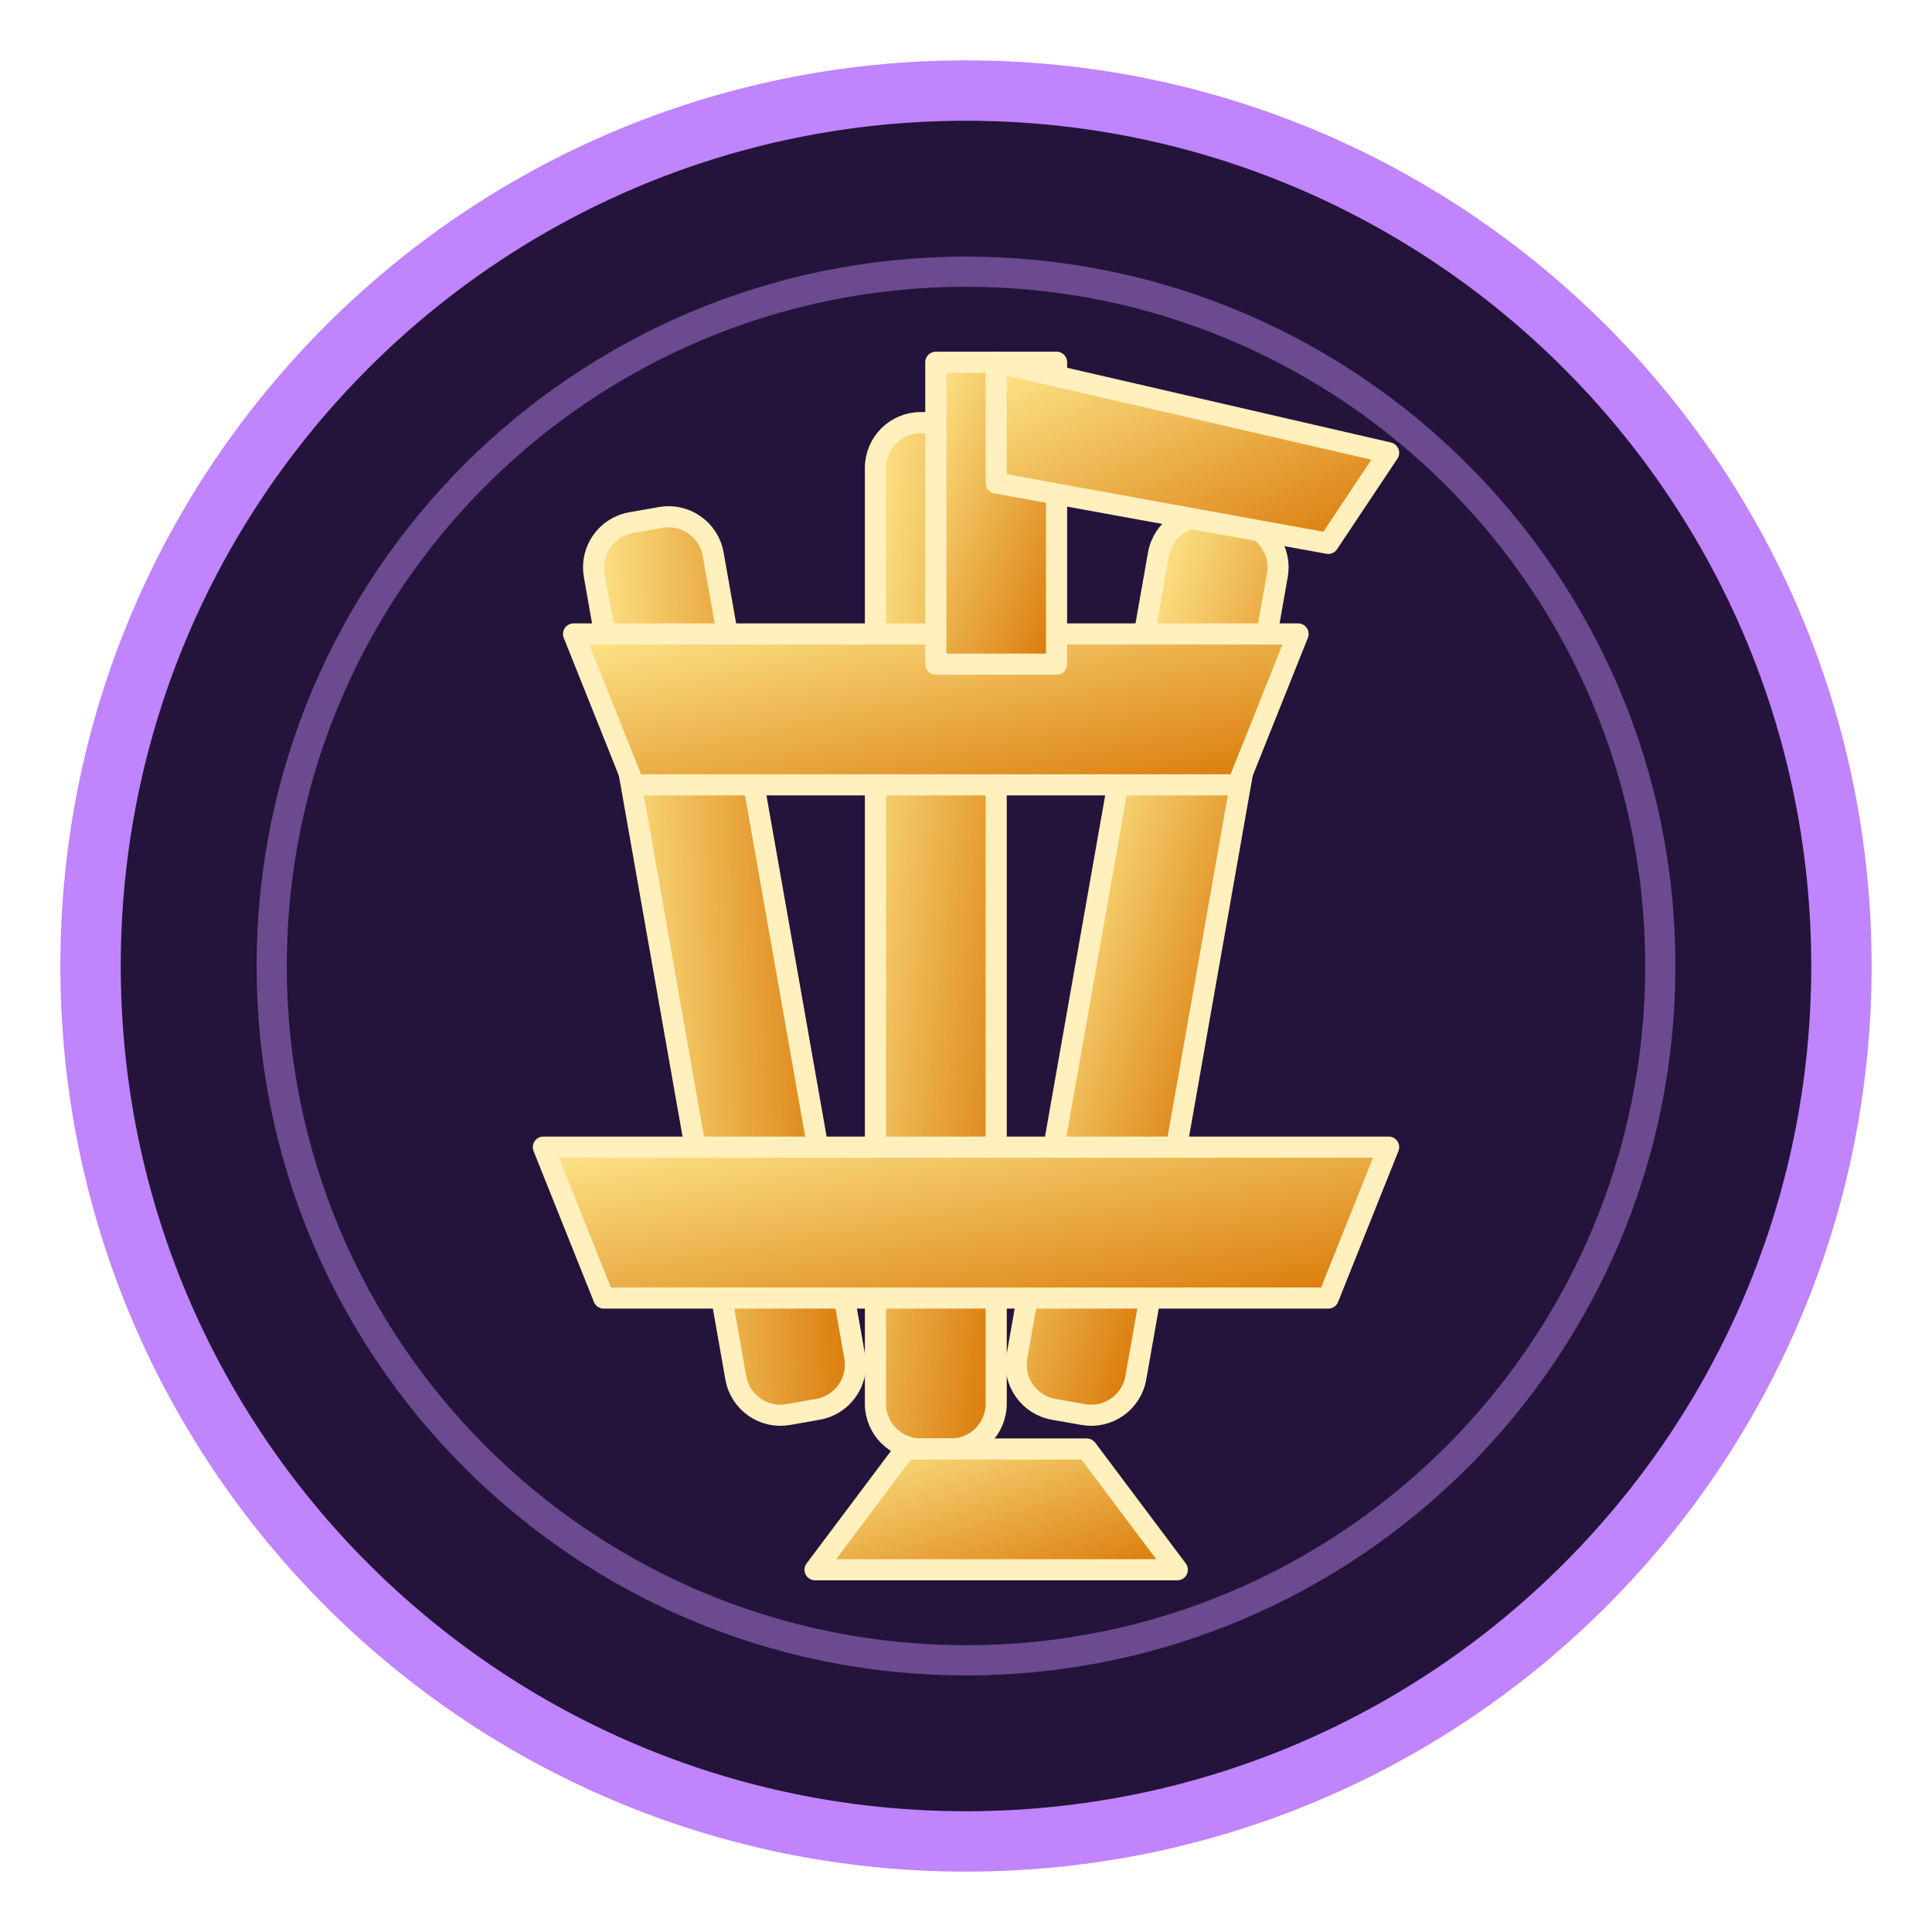
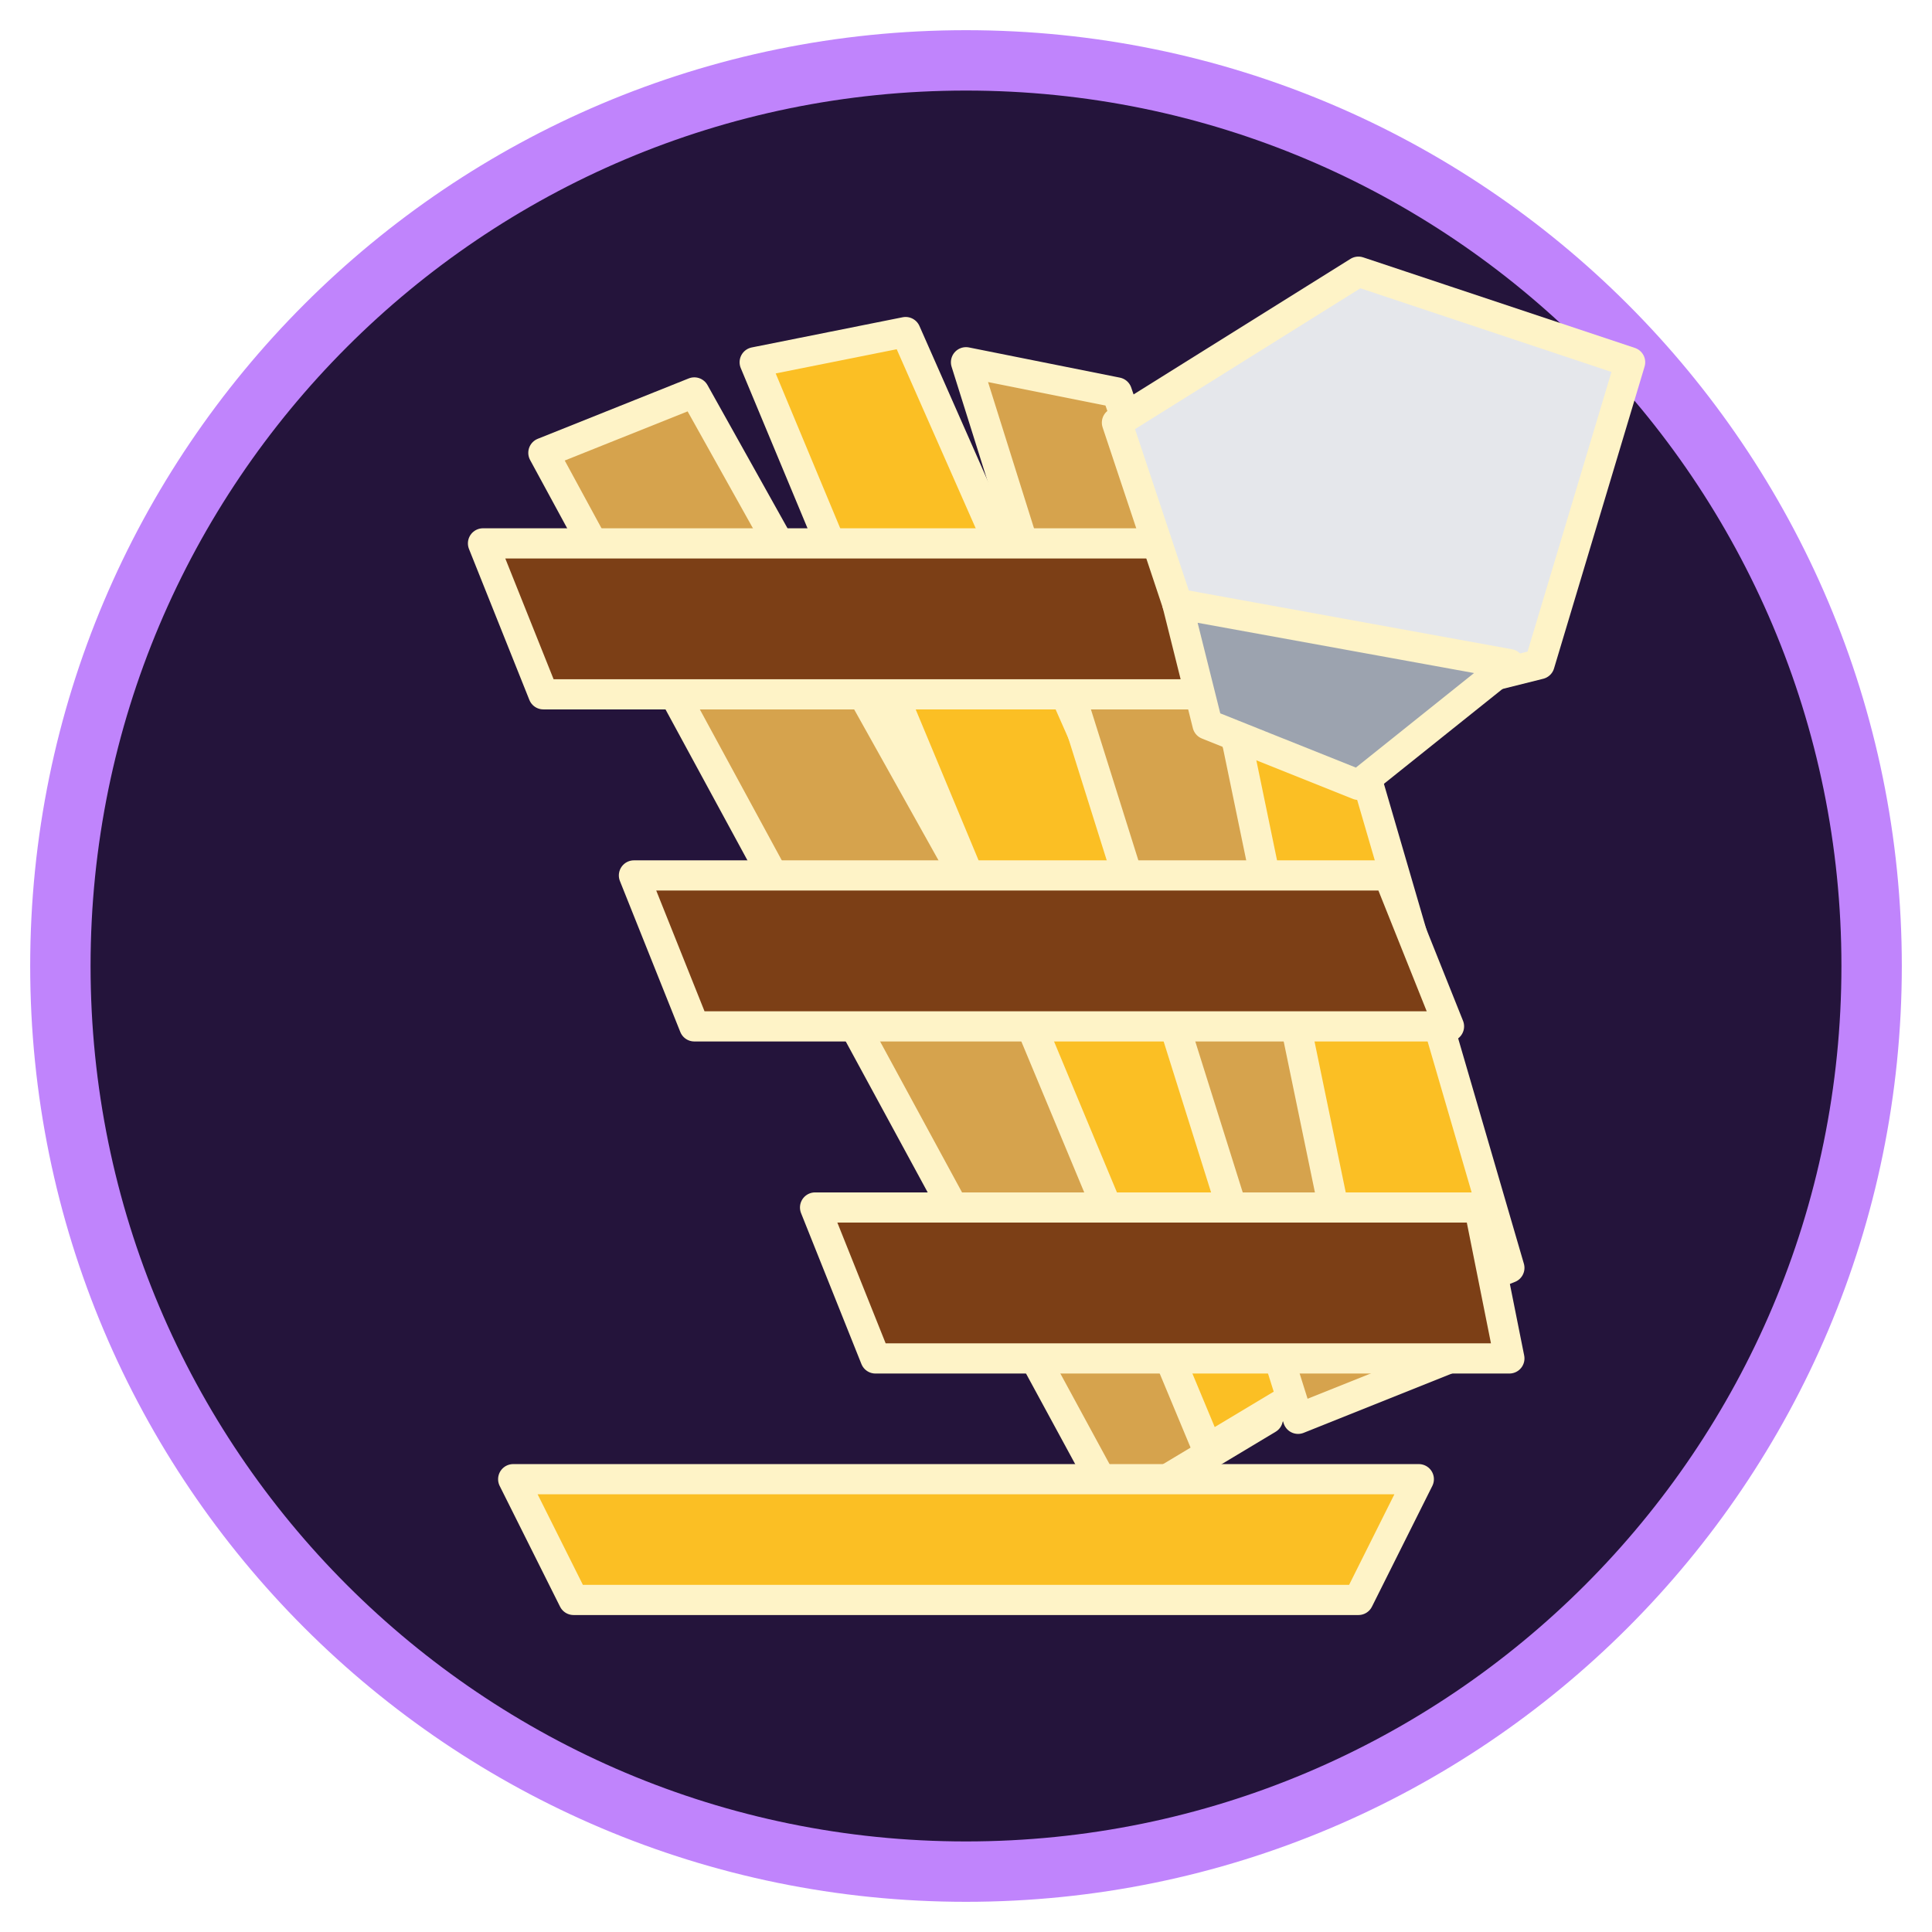
- <svg xmlns="http://www.w3.org/2000/svg" viewBox="0 0 64 64" role="img" aria-label="نشان تاریخی فاشیسم">
-   <defs>
-     <linearGradient id="gold" x1="0" y1="0" x2="1" y2="1">
-       <stop offset="0" stop-color="#fde68a" />
-       <stop offset="1" stop-color="#d97706" />
-     </linearGradient>
-   </defs>
-   <circle cx="32" cy="32" r="29" fill="#24143b" stroke="#c084fc" stroke-width="2" />
-   <circle cx="32" cy="32" r="23" fill="none" stroke="#6b4a8f" stroke-width="1" />
-   <g fill="url(#gold)" stroke="#fff0bd" stroke-width=".7" stroke-linejoin="round">
-     <rect x="22" y="17" width="4" height="30" rx="1.5" transform="rotate(-10 24 32)" />
-     <rect x="29" y="14" width="4" height="34" rx="1.5" />
-     <rect x="36" y="17" width="4" height="30" rx="1.5" transform="rotate(10 38 32)" />
-     <path d="M19 21h24l-2 5H21z" />
-     <path d="M18 38h28l-2 5H20z" />
-     <path d="M31 12h4v10h-4z" />
-     <path d="M33 12l13 3-2 3-11-2z" />
-     <path d="M30 48h6l3 4H27z" />
+ <svg xmlns="http://www.w3.org/2000/svg" viewBox="0 0 64 64" role="img" aria-label="فاسِس تاریخی">
+   <circle cx="32" cy="32" r="30" fill="#24143b" stroke="#c084fc" stroke-width="2" />
+   <g stroke="#fef3c7" stroke-width="1" stroke-linejoin="round">
+     <path d="M18 15 23 13 42 47 37 50Z" fill="#d6a34d" />
+     <path d="M25 12 30 11 45 45 40 48Z" fill="#fbbf24" />
+     <path d="M32 12 37 13 48 45 43 47Z" fill="#d6a34d" />
+     <path d="M39 15 43 18 50 42 45 44Z" fill="#fbbf24" />
+     <path d="M16 18 43 18 45 23 18 23Z" fill="#7c3f16" />
+     <path d="M21 29 46 29 48 34 23 34Z" fill="#7c3f16" />
+     <path d="M27 40 49 40 50 45 29 45Z" fill="#7c3f16" />
+     <path d="M37 14 45 9 54 12 51 22 43 24 39 20Z" fill="#e5e7eb" />
+     <path d="M39 20 50 22 45 26 40 24Z" fill="#9ca3af" />
+     <path d="M17 49 47 49 45 53 19 53Z" fill="#fbbf24" />
  </g>
</svg>
